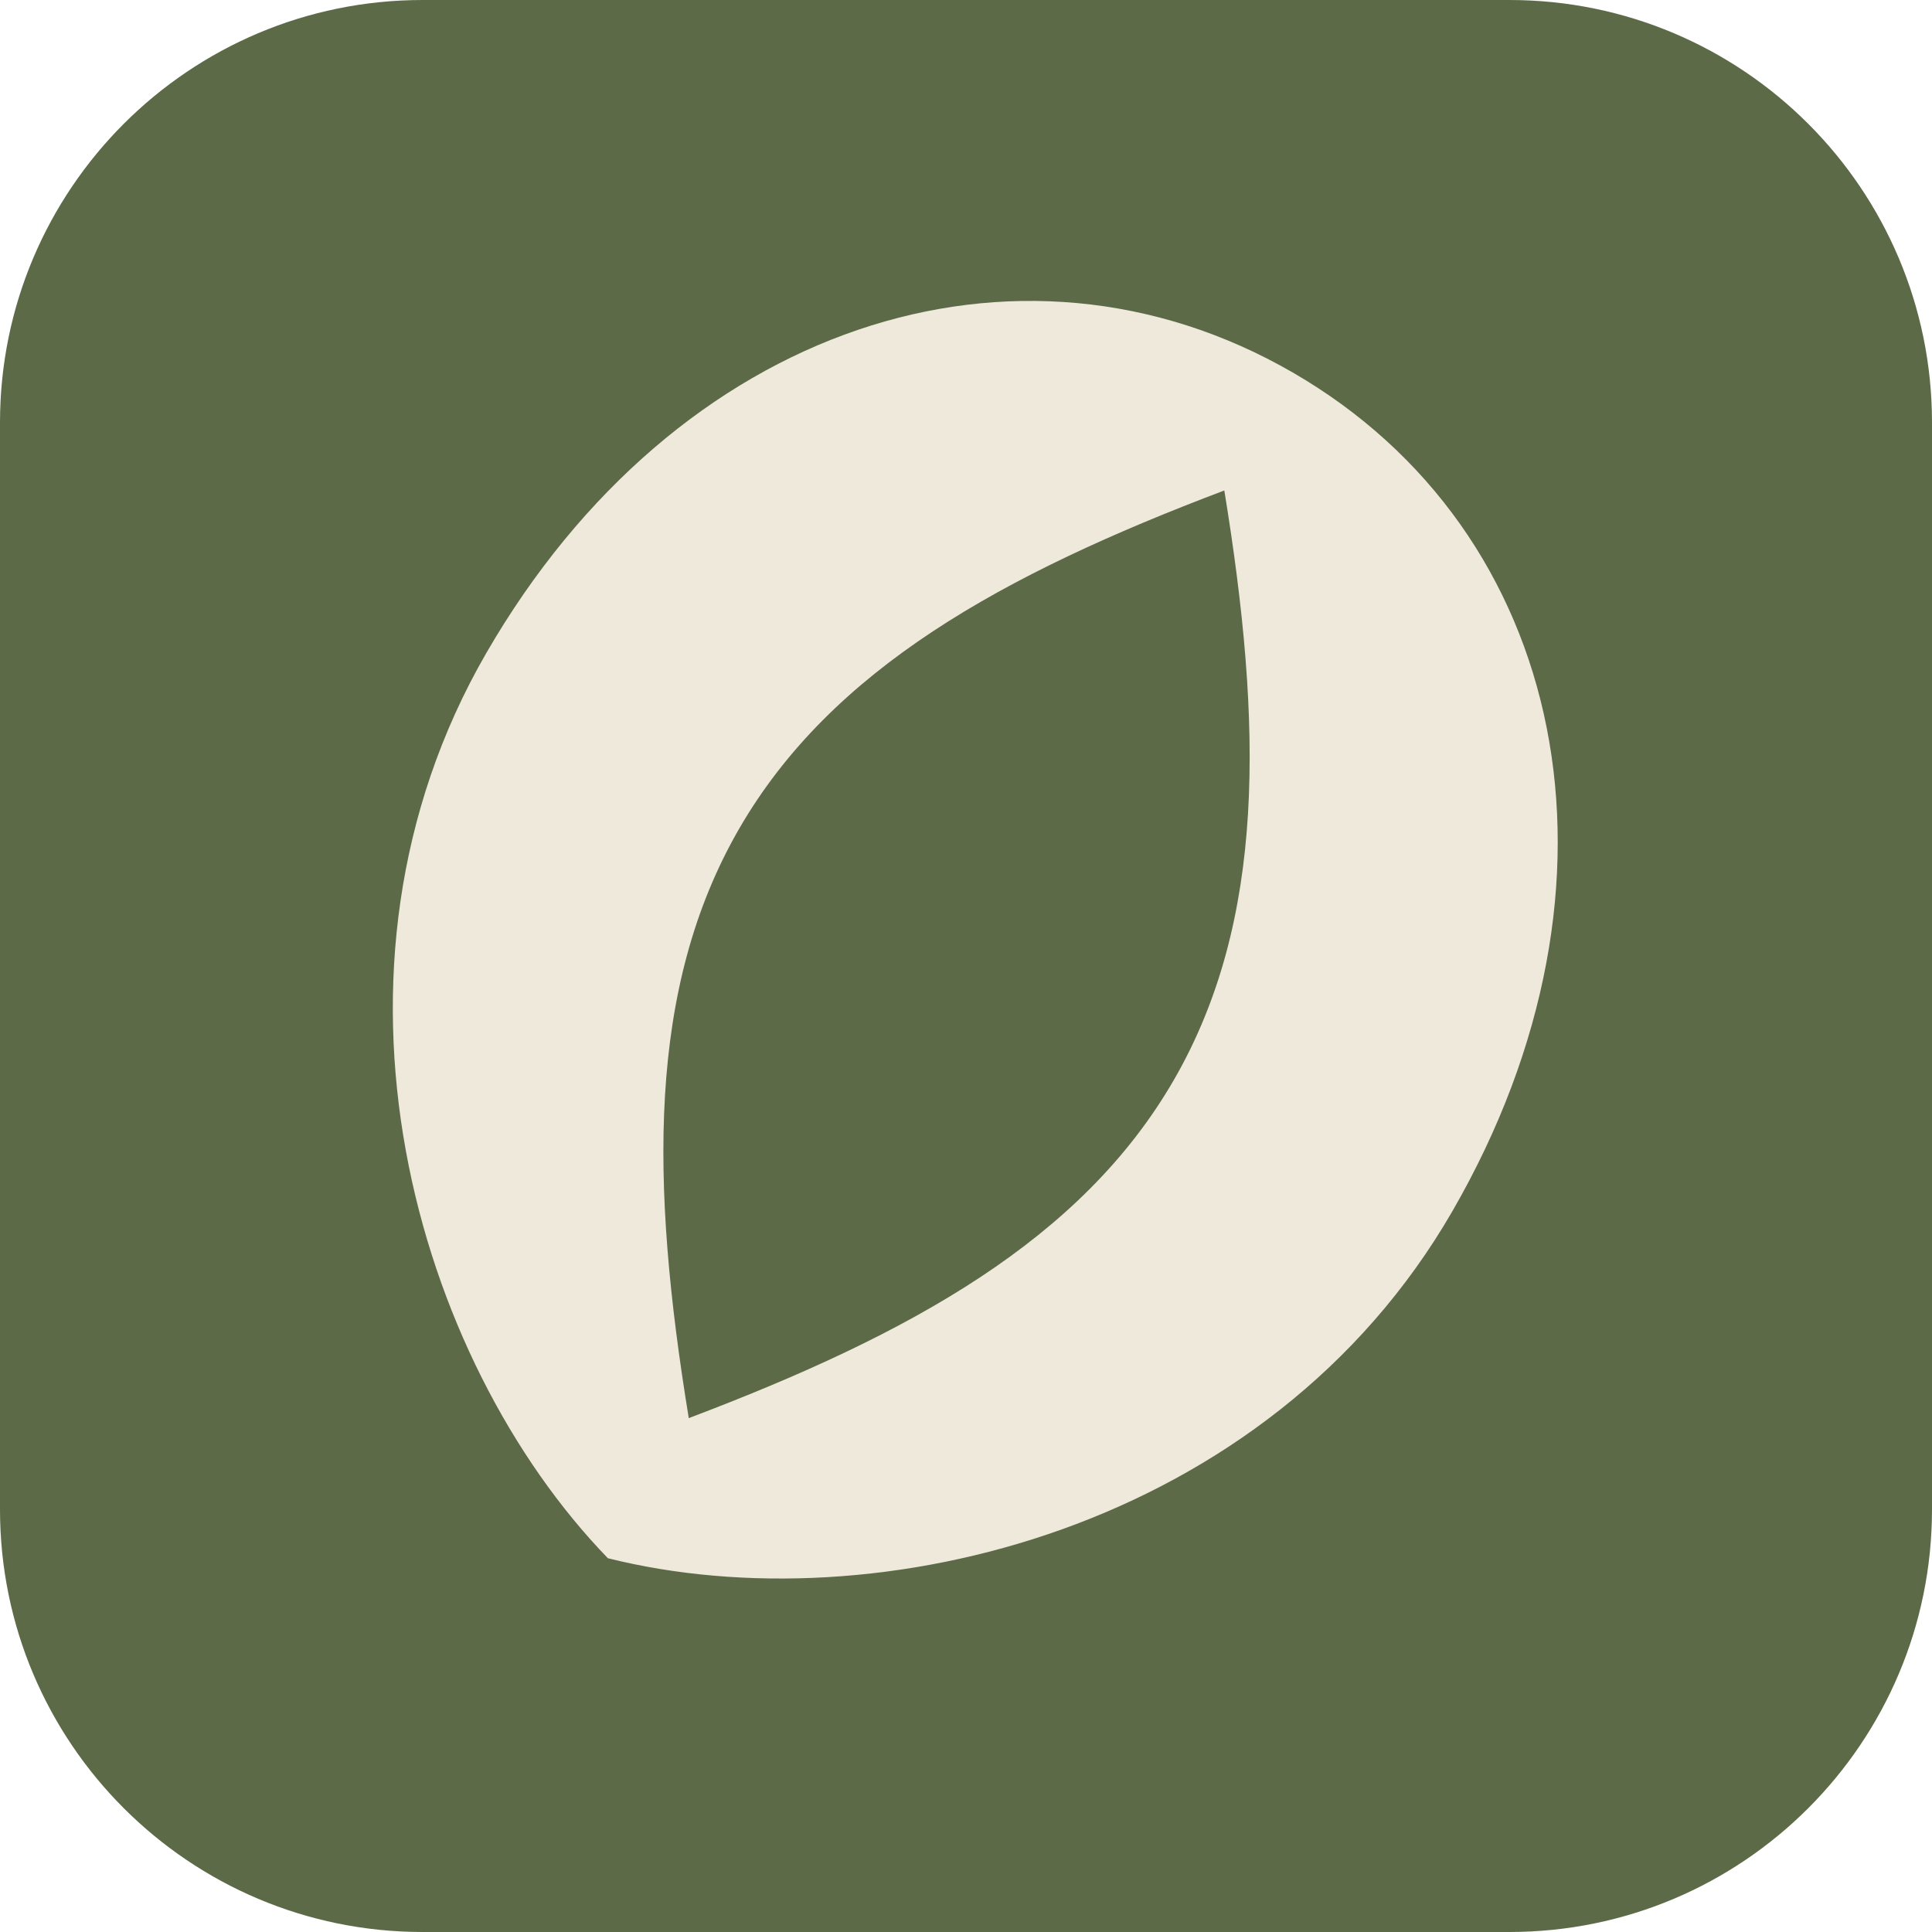
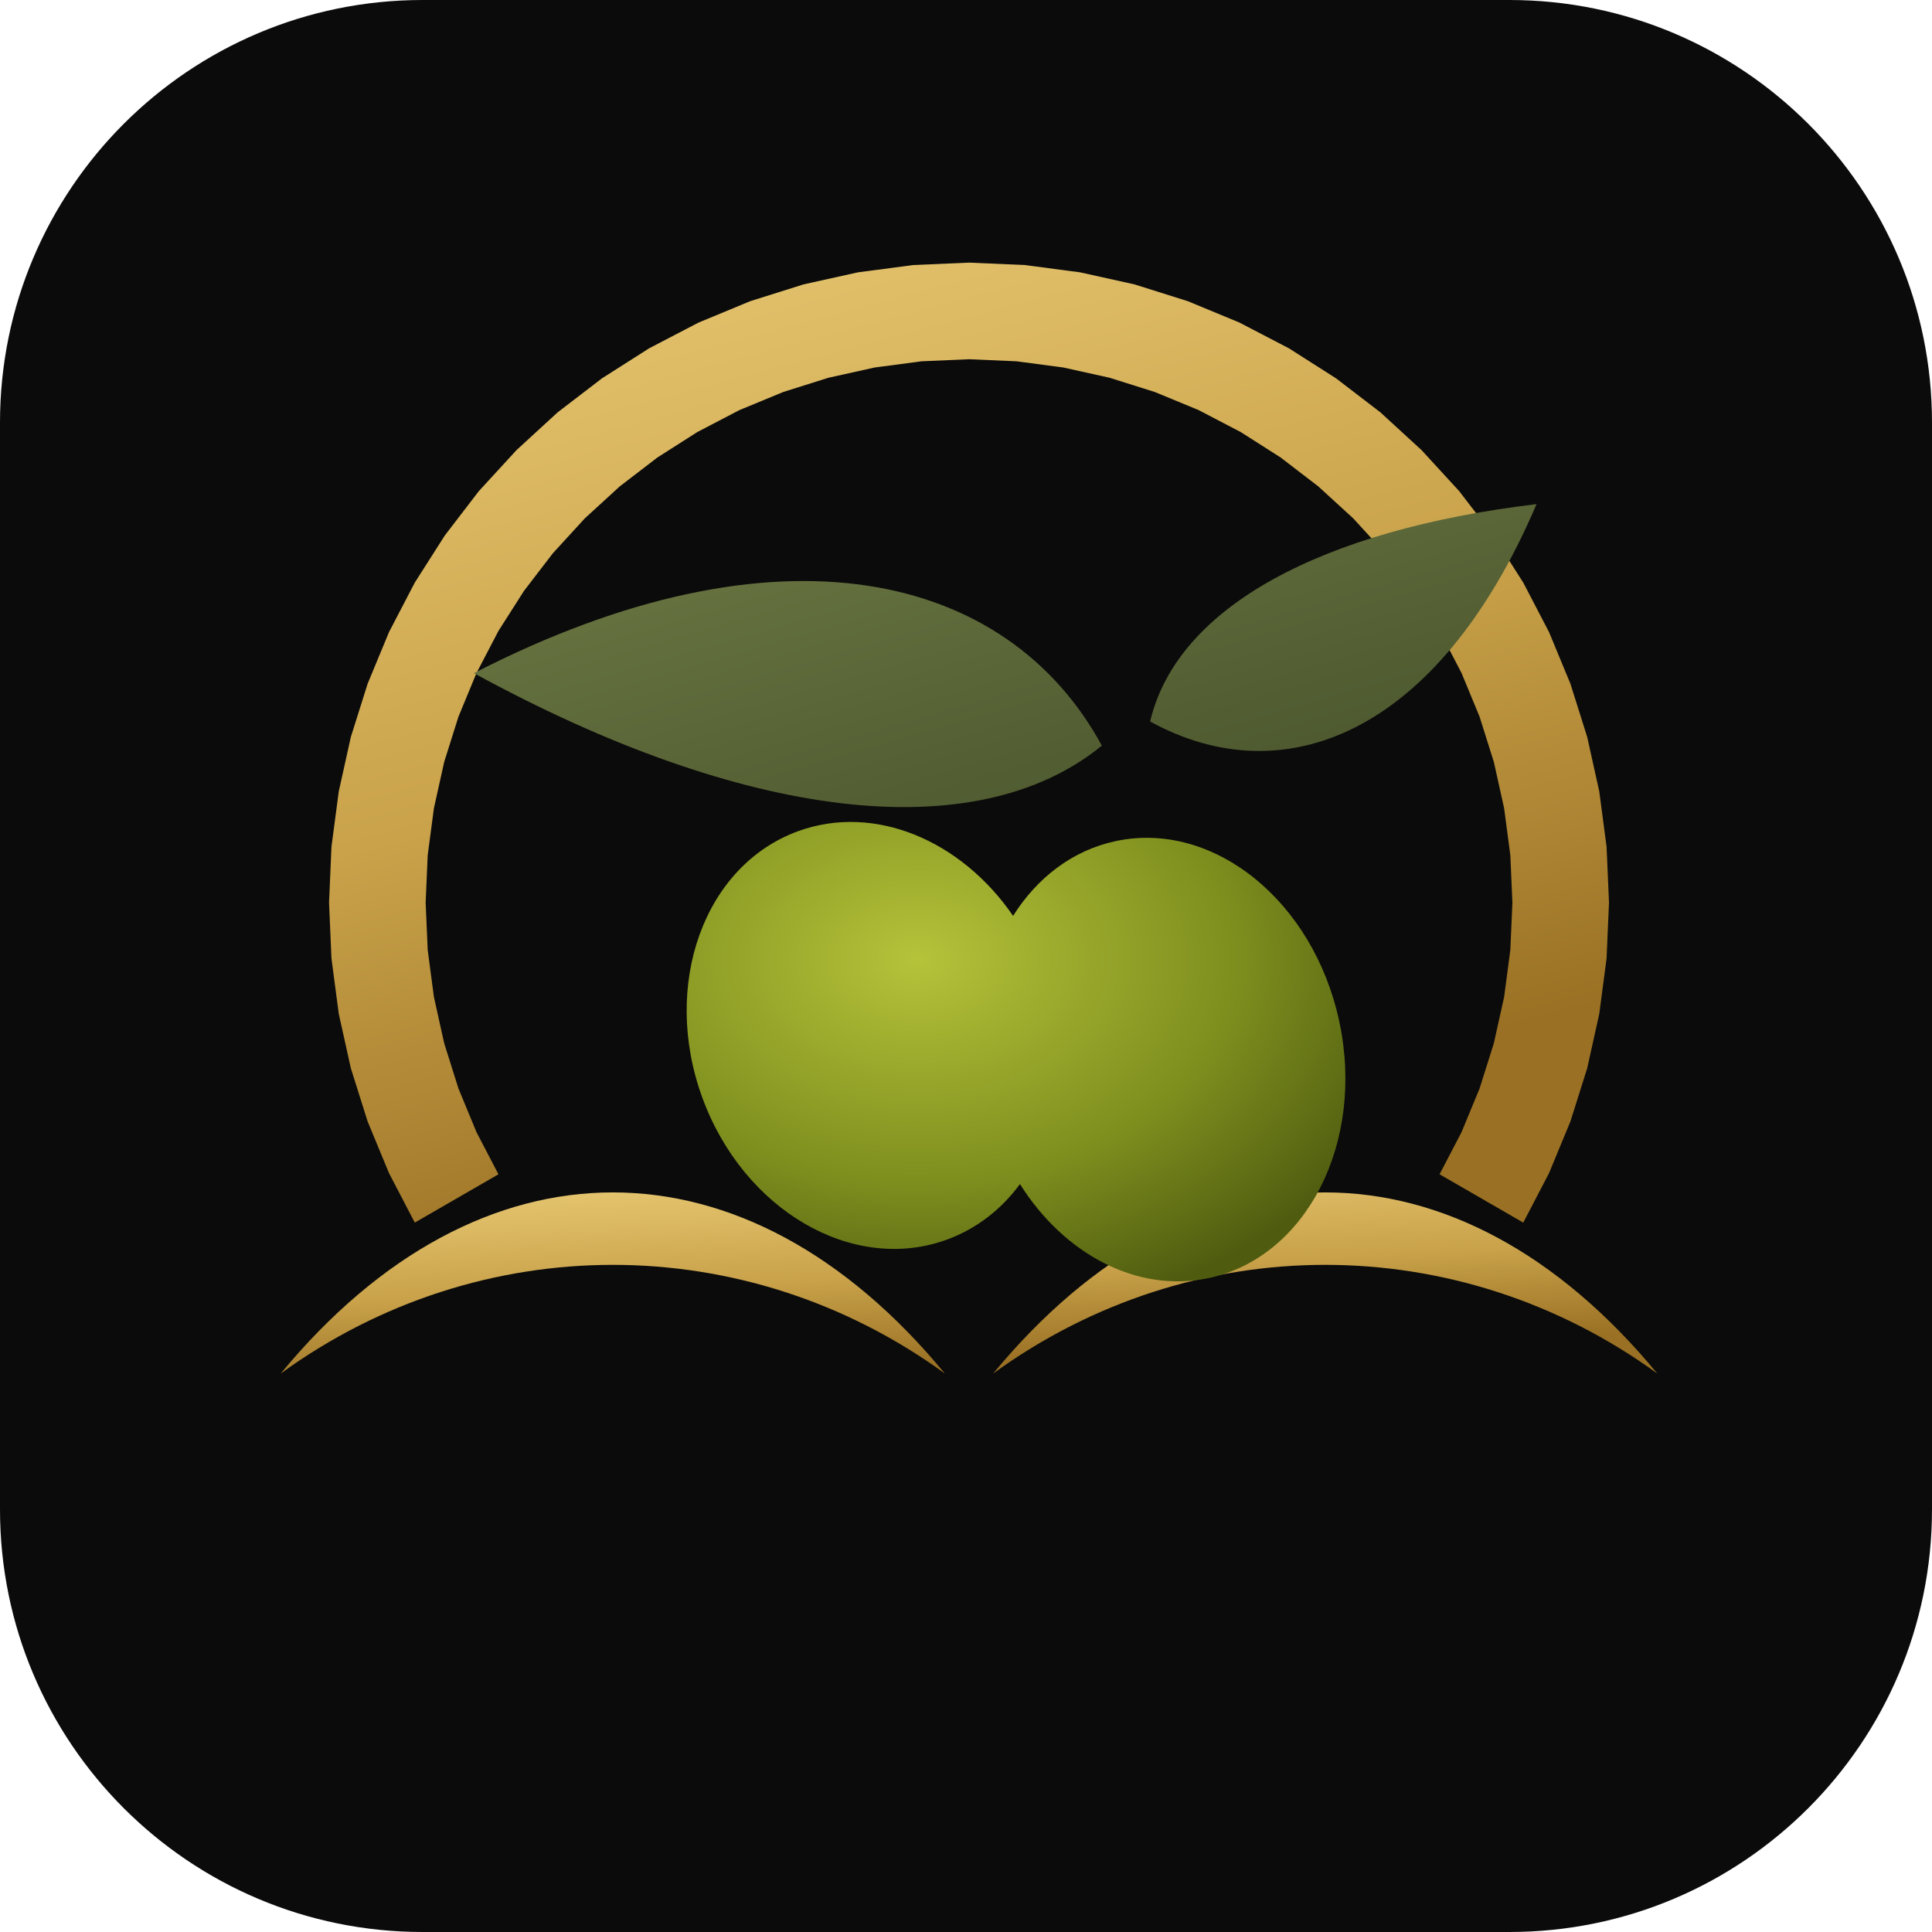
- <svg xmlns="http://www.w3.org/2000/svg" viewBox="0 0 256 256">
-   <rect width="256" height="256" rx="56" fill="#5C6A47" />
-   <g transform="translate(19 21) scale(.84)">
-     <path fill="#EFE9DC" fill-rule="evenodd" d="M181.27 33.74 C224.57 58.74 236.48 114.11 206.48 166.07 C177.48 216.3 115.64 231.41 73.27 220.8 C42.89 189.41 25.06 128.3 54.06 78.07 C84.06 26.11 137.97 8.74 181.27 33.74 Z M170.51 52.37 C135.41 65.64 108.49 80.59 93.97 105.74 C79.45 130.89 79.97 161.67 86.03 198.7 C121.12 185.43 148.04 170.49 162.56 145.34 C177.08 120.19 176.56 89.4 170.51 52.37 Z" />
+ <svg xmlns="http://www.w3.org/2000/svg" viewBox="0 0 256 256" role="img">
+   <defs>
+     <linearGradient id="gold" x1="0" y1="0" x2="0.35" y2="1">
+       <stop offset="0" stop-color="#E8C873" />
+       <stop offset="0.55" stop-color="#C9A24A" />
+       <stop offset="1" stop-color="#9A7124" />
+     </linearGradient>
+     <radialGradient id="olive" cx="0.35" cy="0.3" r="0.8">
+       <stop offset="0" stop-color="#B5C23A" />
+       <stop offset="0.6" stop-color="#7F8F1E" />
+       <stop offset="1" stop-color="#4F5C10" />
+     </radialGradient>
+     <linearGradient id="leaf" x1="0" y1="0" x2="1" y2="1">
+       <stop offset="0" stop-color="#6E7B45" />
+       <stop offset="1" stop-color="#46512A" />
+     </linearGradient>
+     <linearGradient id="oil" x1="0" y1="0" x2="0" y2="1">
+       <stop offset="0" stop-color="#E8C873" />
+       <stop offset="1" stop-color="#C9A24A" />
+     </linearGradient>
+   </defs>
+   <rect width="256" height="256" rx="56" fill="#0B0B0B" />
+   <g transform="translate(26.00 22.00) scale(0.8)">
+     <path d="M36.2 175 31.93 166.8 28.39 158.25 25.61 149.43 23.61 140.41 22.4 131.24 22 122 22.4 112.76 23.61 103.59 25.61 94.57 28.39 85.75 31.93 77.2 36.2 69 41.17 61.2 46.8 53.86 53.05 47.05 59.86 40.8 67.2 35.17 75 30.2 83.2 25.93 91.75 22.39 100.57 19.61 109.59 17.61 118.76 16.4 128 16 137.24 16.4 146.41 17.61 155.43 19.61 164.25 22.39 172.8 25.93 181 30.2 188.8 35.17 196.14 40.8 202.95 47.05 209.2 53.86 214.83 61.2 219.8 69 224.07 77.2 227.61 85.75 230.39 94.57 232.39 103.59 233.6 112.76 234 122 233.6 131.24 232.39 140.41 230.39 149.43 227.61 158.25 224.07 166.8 219.8 175 205.94 167 209.57 160.04 212.57 152.78 214.93 145.29 216.63 137.63 217.66 129.84 218 122 217.66 114.16 216.63 106.37 214.93 98.71 212.57 91.22 209.57 83.96 205.94 77 201.72 70.38 196.94 64.15 191.64 58.36 185.85 53.06 179.62 48.28 173 44.06 166.04 40.43 158.78 37.43 151.29 35.07 143.63 33.37 135.84 32.34 128 32 120.16 32.34 112.37 33.37 104.71 35.07 97.22 37.43 89.96 40.43 83 44.06 76.38 48.28 70.15 53.06 64.36 58.36 59.06 64.15 54.28 70.38 50.06 77 46.43 83.96 43.43 91.22 41.07 98.71 39.37 106.37 38.34 114.16 38 122 38.34 129.84 39.37 137.63 41.07 145.29 43.43 152.78 46.43 160.04 50.06 167Z" fill="url(#gold)" />
+     <path d="M14 200C47 160 91 160 124 200C91 176 47 176 14 200ZM132 200C165 160 209 160 242 200C209 176 165 176 132 200Z" fill="url(#gold)" />
+     <path d="M150 96C129.06 113.1 90.61 108.36 46 84C96.41 58.09 134.35 67.21 150 96ZM158 92C162.47 72.99 186.47 60.23 222 56C205.64 94.31 179.97 104.1 158 92Z" fill="url(#leaf)" />
+     <path d="M189.34 141.76C193.59 161.75 183.9 180.75 167.69 184.19C155.8 186.72 143.71 180.18 136.44 168.62C133.37 172.79 129.27 176.02 124.31 177.83C108.74 183.5 90.61 172.94 83.81 154.26C77.01 135.58 84.12 115.84 99.69 110.17C112.36 105.56 126.72 111.69 135.3 124.2C139.28 117.87 145.16 113.33 152.31 111.81C168.51 108.36 185.1 121.77 189.34 141.76Z" fill="url(#olive)" />
  </g>
</svg>
